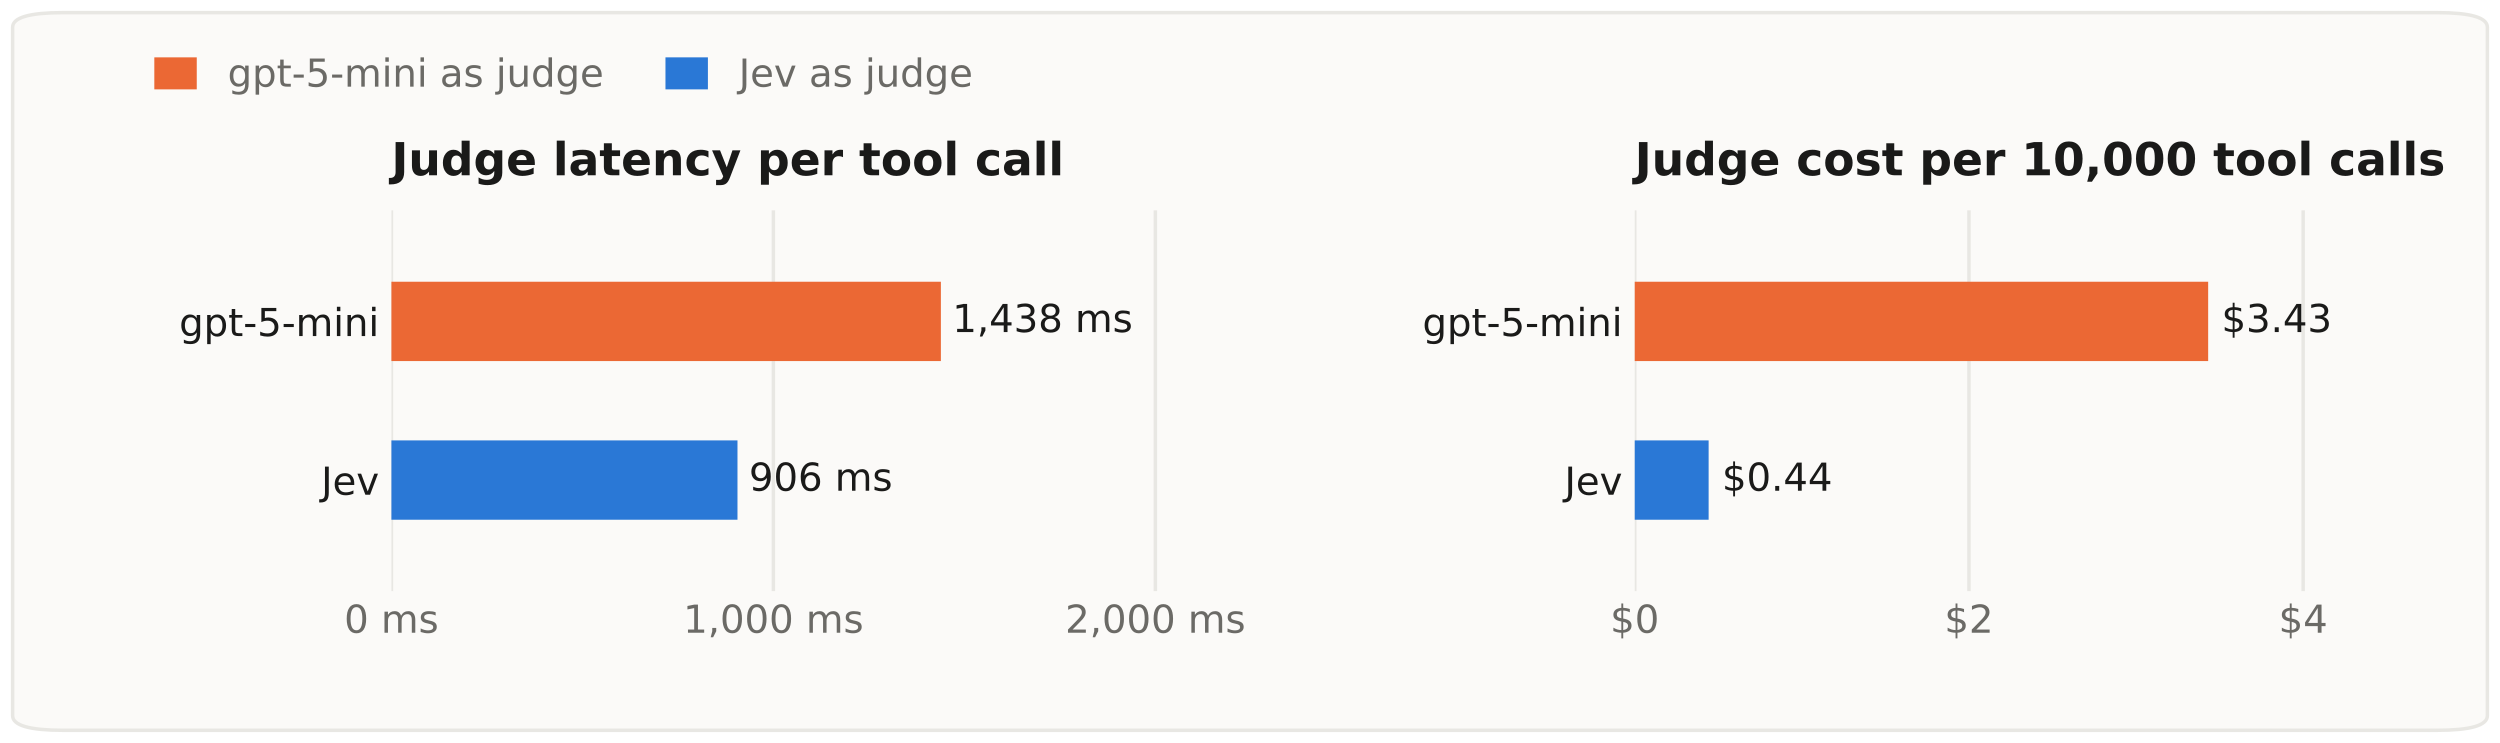
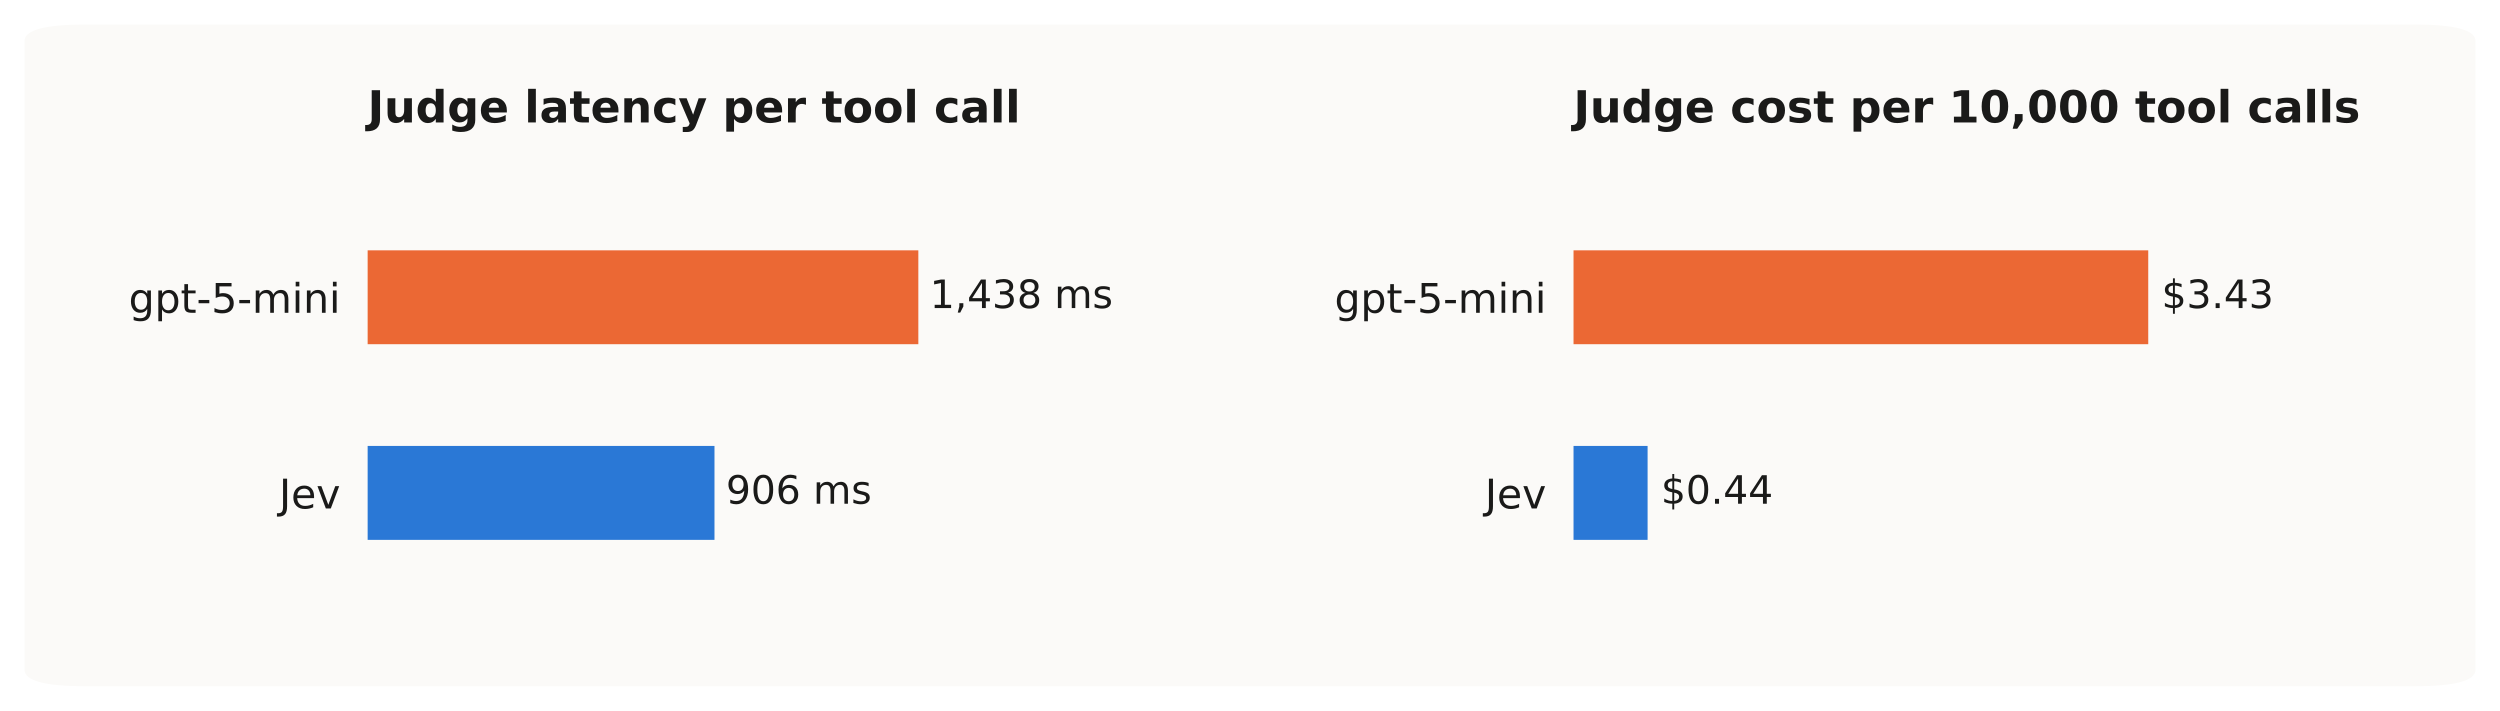
- <svg xmlns="http://www.w3.org/2000/svg" xmlns:xlink="http://www.w3.org/1999/xlink" width="712.8pt" height="211.824pt" viewBox="0 0 712.8 211.824" version="1.1">
+ <svg xmlns="http://www.w3.org/2000/svg" xmlns:xlink="http://www.w3.org/1999/xlink" width="734.4pt" height="208.8pt" viewBox="0 0 734.4 208.8" version="1.1">
  <defs>
    <style type="text/css">*{stroke-linejoin: round; stroke-linecap: butt}</style>
  </defs>
  <g id="figure_1">
    <g id="patch_1">
-       <path d="M 0 211.824  L 712.8 211.824  L 712.8 0  L 0 0  L 0 211.824  z " style="fill: none; opacity: 0" />
+       <path d="M 0 208.8  L 734.4 208.8  L 734.4 0  L 0 0  L 0 208.8  z " style="fill: none; opacity: 0" />
    </g>
    <g id="patch_2">
-       <path d="M 18 208.224  L 694.8 208.224  Q 709.2 208.224 709.2 204.048  L 709.2 7.776  Q 709.2 3.6 694.8 3.6  L 18 3.6  Q 3.6 3.6 3.6 7.776  L 3.6 204.048  Q 3.6 208.224 18 208.224  z " style="fill: #fbfaf8; stroke: #e8e7e3; stroke-linejoin: miter" />
+       <path d="M 25.2 201.6  L 709.2 201.6  Q 727.2 201.6 727.2 196.74  L 727.2 12.06  Q 727.2 7.2 709.2 7.2  L 25.2 7.2  Q 7.2 7.2 7.2 12.06  L 7.2 196.74  Q 7.2 201.6 25.2 201.6  z " style="fill: #fbfaf8" />
    </g>
    <g id="axes_1">
      <g id="patch_3">
-         <path d="M 111.6 168.552  L 340.306 168.552  L 340.306 59.976  L 111.6 59.976  L 111.6 168.552  z " style="fill: none" />
-       </g>
-       <g id="matplotlib.axis_1">
-         <g id="xtick_1">
-           <g id="line2d_1">
-             <path d="M 111.6 168.552  L 111.6 59.976  " clip-path="url(#p8d07640c12)" style="fill: none; stroke: #e8e7e3; stroke-linecap: square" />
-           </g>
-           <g id="line2d_2" />
-           <g id="text_1">
-             <g style="fill: #6b6a66" transform="translate(98.13016 180.4103) scale(0.11 -0.11)">
-               <defs>
-                 <path id="DejaVuSans-30" d="M 2034 4250  Q 1547 4250 1301 3770  Q 1056 3291 1056 2328  Q 1056 1369 1301 889  Q 1547 409 2034 409  Q 2525 409 2770 889  Q 3016 1369 3016 2328  Q 3016 3291 2770 3770  Q 2525 4250 2034 4250  z M 2034 4750  Q 2819 4750 3233 4129  Q 3647 3509 3647 2328  Q 3647 1150 3233 529  Q 2819 -91 2034 -91  Q 1250 -91 836 529  Q 422 1150 422 2328  Q 422 3509 836 4129  Q 1250 4750 2034 4750  z " transform="scale(0.015625)" />
-                 <path id="DejaVuSans-20" transform="scale(0.015625)" />
-                 <path id="DejaVuSans-6d" d="M 3328 2828  Q 3544 3216 3844 3400  Q 4144 3584 4550 3584  Q 5097 3584 5394 3201  Q 5691 2819 5691 2113  L 5691 0  L 5113 0  L 5113 2094  Q 5113 2597 4934 2840  Q 4756 3084 4391 3084  Q 3944 3084 3684 2787  Q 3425 2491 3425 1978  L 3425 0  L 2847 0  L 2847 2094  Q 2847 2600 2669 2842  Q 2491 3084 2119 3084  Q 1678 3084 1418 2786  Q 1159 2488 1159 1978  L 1159 0  L 581 0  L 581 3500  L 1159 3500  L 1159 2956  Q 1356 3278 1631 3431  Q 1906 3584 2284 3584  Q 2666 3584 2933 3390  Q 3200 3197 3328 2828  z " transform="scale(0.015625)" />
-                 <path id="DejaVuSans-73" d="M 2834 3397  L 2834 2853  Q 2591 2978 2328 3040  Q 2066 3103 1784 3103  Q 1356 3103 1142 2972  Q 928 2841 928 2578  Q 928 2378 1081 2264  Q 1234 2150 1697 2047  L 1894 2003  Q 2506 1872 2764 1633  Q 3022 1394 3022 966  Q 3022 478 2636 193  Q 2250 -91 1575 -91  Q 1294 -91 989 -36  Q 684 19 347 128  L 347 722  Q 666 556 975 473  Q 1284 391 1588 391  Q 1994 391 2212 530  Q 2431 669 2431 922  Q 2431 1156 2273 1281  Q 2116 1406 1581 1522  L 1381 1569  Q 847 1681 609 1914  Q 372 2147 372 2553  Q 372 3047 722 3315  Q 1072 3584 1716 3584  Q 2034 3584 2315 3537  Q 2597 3491 2834 3397  z " transform="scale(0.015625)" />
-               </defs>
-               <use xlink:href="#DejaVuSans-30" />
-               <use xlink:href="#DejaVuSans-20" transform="translate(63.62305 0)" />
-               <use xlink:href="#DejaVuSans-6d" transform="translate(95.41016 0)" />
-               <use xlink:href="#DejaVuSans-73" transform="translate(192.8223 0)" />
-             </g>
-           </g>
-         </g>
-         <g id="xtick_2">
-           <g id="line2d_3">
-             <path d="M 220.508 168.552  L 220.508 59.976  " clip-path="url(#p8d07640c12)" style="fill: none; stroke: #e8e7e3; stroke-linecap: square" />
-           </g>
-           <g id="line2d_4" />
-           <g id="text_2">
-             <g style="fill: #6b6a66" transform="translate(194.7916 180.4103) scale(0.11 -0.11)">
-               <defs>
-                 <path id="DejaVuSans-31" d="M 794 531  L 1825 531  L 1825 4091  L 703 3866  L 703 4441  L 1819 4666  L 2450 4666  L 2450 531  L 3481 531  L 3481 0  L 794 0  L 794 531  z " transform="scale(0.015625)" />
-                 <path id="DejaVuSans-2c" d="M 750 794  L 1409 794  L 1409 256  L 897 -744  L 494 -744  L 750 256  L 750 794  z " transform="scale(0.015625)" />
-               </defs>
-               <use xlink:href="#DejaVuSans-31" />
-               <use xlink:href="#DejaVuSans-2c" transform="translate(63.62305 0)" />
-               <use xlink:href="#DejaVuSans-30" transform="translate(95.41016 0)" />
-               <use xlink:href="#DejaVuSans-30" transform="translate(159.0332 0)" />
-               <use xlink:href="#DejaVuSans-30" transform="translate(222.6562 0)" />
-               <use xlink:href="#DejaVuSans-20" transform="translate(286.2793 0)" />
-               <use xlink:href="#DejaVuSans-6d" transform="translate(318.0664 0)" />
-               <use xlink:href="#DejaVuSans-73" transform="translate(415.4785 0)" />
-             </g>
-           </g>
-         </g>
-         <g id="xtick_3">
-           <g id="line2d_5">
-             <path d="M 329.415 168.552  L 329.415 59.976  " clip-path="url(#p8d07640c12)" style="fill: none; stroke: #e8e7e3; stroke-linecap: square" />
-           </g>
-           <g id="line2d_6" />
-           <g id="text_3">
-             <g style="fill: #6b6a66" transform="translate(303.6992 180.4103) scale(0.11 -0.11)">
-               <defs>
-                 <path id="DejaVuSans-32" d="M 1228 531  L 3431 531  L 3431 0  L 469 0  L 469 531  Q 828 903 1448 1529  Q 2069 2156 2228 2338  Q 2531 2678 2651 2914  Q 2772 3150 2772 3378  Q 2772 3750 2511 3984  Q 2250 4219 1831 4219  Q 1534 4219 1204 4116  Q 875 4013 500 3803  L 500 4441  Q 881 4594 1212 4672  Q 1544 4750 1819 4750  Q 2544 4750 2975 4387  Q 3406 4025 3406 3419  Q 3406 3131 3298 2873  Q 3191 2616 2906 2266  Q 2828 2175 2409 1742  Q 1991 1309 1228 531  z " transform="scale(0.015625)" />
-               </defs>
-               <use xlink:href="#DejaVuSans-32" />
-               <use xlink:href="#DejaVuSans-2c" transform="translate(63.62305 0)" />
-               <use xlink:href="#DejaVuSans-30" transform="translate(95.41016 0)" />
-               <use xlink:href="#DejaVuSans-30" transform="translate(159.0332 0)" />
-               <use xlink:href="#DejaVuSans-30" transform="translate(222.6562 0)" />
-               <use xlink:href="#DejaVuSans-20" transform="translate(286.2793 0)" />
-               <use xlink:href="#DejaVuSans-6d" transform="translate(318.0664 0)" />
-               <use xlink:href="#DejaVuSans-73" transform="translate(415.4785 0)" />
-             </g>
-           </g>
-         </g>
-       </g>
+         <path d="M 108 182.16  L 344.16 182.16  L 344.16 49.968  L 108 49.968  L 108 182.16  z " style="fill: none" />
+       </g>
+       <g id="matplotlib.axis_1" />
      <g id="matplotlib.axis_2">
        <g id="ytick_1">
-           <g id="line2d_7" />
-           <g id="text_4">
-             <g style="fill: #1a1a19" transform="translate(51.08734 95.82314) scale(0.11 -0.11)">
+           <g id="line2d_1" />
+           <g id="text_1">
+             <g style="fill: #1a1a19" transform="translate(37.80438 91.88567) scale(0.12 -0.12)">
              <defs>
                <path id="DejaVuSans-67" d="M 2906 1791  Q 2906 2416 2648 2759  Q 2391 3103 1925 3103  Q 1463 3103 1205 2759  Q 947 2416 947 1791  Q 947 1169 1205 825  Q 1463 481 1925 481  Q 2391 481 2648 825  Q 2906 1169 2906 1791  z M 3481 434  Q 3481 -459 3084 -895  Q 2688 -1331 1869 -1331  Q 1566 -1331 1297 -1286  Q 1028 -1241 775 -1147  L 775 -588  Q 1028 -725 1275 -790  Q 1522 -856 1778 -856  Q 2344 -856 2625 -561  Q 2906 -266 2906 331  L 2906 616  Q 2728 306 2450 153  Q 2172 0 1784 0  Q 1141 0 747 490  Q 353 981 353 1791  Q 353 2603 747 3093  Q 1141 3584 1784 3584  Q 2172 3584 2450 3431  Q 2728 3278 2906 2969  L 2906 3500  L 3481 3500  L 3481 434  z " transform="scale(0.015625)" />
                <path id="DejaVuSans-70" d="M 1159 525  L 1159 -1331  L 581 -1331  L 581 3500  L 1159 3500  L 1159 2969  Q 1341 3281 1617 3432  Q 1894 3584 2278 3584  Q 2916 3584 3314 3078  Q 3713 2572 3713 1747  Q 3713 922 3314 415  Q 2916 -91 2278 -91  Q 1894 -91 1617 61  Q 1341 213 1159 525  z M 3116 1747  Q 3116 2381 2855 2742  Q 2594 3103 2138 3103  Q 1681 3103 1420 2742  Q 1159 2381 1159 1747  Q 1159 1113 1420 752  Q 1681 391 2138 391  Q 2594 391 2855 752  Q 3116 1113 3116 1747  z " transform="scale(0.015625)" />
                <path id="DejaVuSans-74" d="M 1172 4494  L 1172 3500  L 2356 3500  L 2356 3053  L 1172 3053  L 1172 1153  Q 1172 725 1289 603  Q 1406 481 1766 481  L 2356 481  L 2356 0  L 1766 0  Q 1100 0 847 248  Q 594 497 594 1153  L 594 3053  L 172 3053  L 172 3500  L 594 3500  L 594 4494  L 1172 4494  z " transform="scale(0.015625)" />
                <path id="DejaVuSans-2d" d="M 313 2009  L 1997 2009  L 1997 1497  L 313 1497  L 313 2009  z " transform="scale(0.015625)" />
                <path id="DejaVuSans-35" d="M 691 4666  L 3169 4666  L 3169 4134  L 1269 4134  L 1269 2991  Q 1406 3038 1543 3061  Q 1681 3084 1819 3084  Q 2600 3084 3056 2656  Q 3513 2228 3513 1497  Q 3513 744 3044 326  Q 2575 -91 1722 -91  Q 1428 -91 1123 -41  Q 819 9 494 109  L 494 744  Q 775 591 1075 516  Q 1375 441 1709 441  Q 2250 441 2565 725  Q 2881 1009 2881 1497  Q 2881 1984 2565 2268  Q 2250 2553 1709 2553  Q 1456 2553 1204 2497  Q 953 2441 691 2322  L 691 4666  z " transform="scale(0.015625)" />
+                 <path id="DejaVuSans-6d" d="M 3328 2828  Q 3544 3216 3844 3400  Q 4144 3584 4550 3584  Q 5097 3584 5394 3201  Q 5691 2819 5691 2113  L 5691 0  L 5113 0  L 5113 2094  Q 5113 2597 4934 2840  Q 4756 3084 4391 3084  Q 3944 3084 3684 2787  Q 3425 2491 3425 1978  L 3425 0  L 2847 0  L 2847 2094  Q 2847 2600 2669 2842  Q 2491 3084 2119 3084  Q 1678 3084 1418 2786  Q 1159 2488 1159 1978  L 1159 0  L 581 0  L 581 3500  L 1159 3500  L 1159 2956  Q 1356 3278 1631 3431  Q 1906 3584 2284 3584  Q 2666 3584 2933 3390  Q 3200 3197 3328 2828  z " transform="scale(0.015625)" />
                <path id="DejaVuSans-69" d="M 603 3500  L 1178 3500  L 1178 0  L 603 0  L 603 3500  z M 603 4863  L 1178 4863  L 1178 4134  L 603 4134  L 603 4863  z " transform="scale(0.015625)" />
                <path id="DejaVuSans-6e" d="M 3513 2113  L 3513 0  L 2938 0  L 2938 2094  Q 2938 2591 2744 2837  Q 2550 3084 2163 3084  Q 1697 3084 1428 2787  Q 1159 2491 1159 1978  L 1159 0  L 581 0  L 581 3500  L 1159 3500  L 1159 2956  Q 1366 3272 1645 3428  Q 1925 3584 2291 3584  Q 2894 3584 3203 3211  Q 3513 2838 3513 2113  z " transform="scale(0.015625)" />
              </defs>
              <use xlink:href="#DejaVuSans-67" />
              <use xlink:href="#DejaVuSans-70" transform="translate(63.47656 0)" />
              <use xlink:href="#DejaVuSans-74" transform="translate(126.9531 0)" />
              <use xlink:href="#DejaVuSans-2d" transform="translate(166.1621 0)" />
              <use xlink:href="#DejaVuSans-35" transform="translate(202.2461 0)" />
              <use xlink:href="#DejaVuSans-2d" transform="translate(265.8691 0)" />
              <use xlink:href="#DejaVuSans-6d" transform="translate(301.9531 0)" />
              <use xlink:href="#DejaVuSans-69" transform="translate(399.3652 0)" />
              <use xlink:href="#DejaVuSans-6e" transform="translate(427.1484 0)" />
              <use xlink:href="#DejaVuSans-69" transform="translate(490.5273 0)" />
            </g>
          </g>
        </g>
        <g id="ytick_2">
-           <g id="line2d_8" />
-           <g id="text_5">
-             <g style="fill: #1a1a19" transform="translate(91.57594 141.0631) scale(0.11 -0.11)">
+           <g id="line2d_2" />
+           <g id="text_2">
+             <g style="fill: #1a1a19" transform="translate(81.97375 149.3605) scale(0.12 -0.12)">
              <defs>
                <path id="DejaVuSans-4a" d="M 628 4666  L 1259 4666  L 1259 325  Q 1259 -519 939 -900  Q 619 -1281 -91 -1281  L -331 -1281  L -331 -750  L -134 -750  Q 284 -750 456 -515  Q 628 -281 628 325  L 628 4666  z " transform="scale(0.015625)" />
                <path id="DejaVuSans-65" d="M 3597 1894  L 3597 1613  L 953 1613  Q 991 1019 1311 708  Q 1631 397 2203 397  Q 2534 397 2845 478  Q 3156 559 3463 722  L 3463 178  Q 3153 47 2828 -22  Q 2503 -91 2169 -91  Q 1331 -91 842 396  Q 353 884 353 1716  Q 353 2575 817 3079  Q 1281 3584 2069 3584  Q 2775 3584 3186 3129  Q 3597 2675 3597 1894  z M 3022 2063  Q 3016 2534 2758 2815  Q 2500 3097 2075 3097  Q 1594 3097 1305 2825  Q 1016 2553 972 2059  L 3022 2063  z " transform="scale(0.015625)" />
                <path id="DejaVuSans-76" d="M 191 3500  L 800 3500  L 1894 563  L 2988 3500  L 3597 3500  L 2284 0  L 1503 0  L 191 3500  z " transform="scale(0.015625)" />
              </defs>
              <use xlink:href="#DejaVuSans-4a" />
              <use xlink:href="#DejaVuSans-65" transform="translate(29.49219 0)" />
              <use xlink:href="#DejaVuSans-76" transform="translate(91.01562 0)" />
            </g>
          </g>
        </g>
      </g>
      <g id="patch_4">
-         <path d="M 111.6 80.334  L 268.264 80.334  L 268.264 102.954  L 111.6 102.954  z " clip-path="url(#p8d07640c12)" style="fill: #eb6834" />
-       </g>
-       <g id="text_6">
-         <g style="fill: #1a1a19" transform="translate(271.5308 94.67931) scale(0.11 -0.11)">
-           <defs>
-             <path id="DejaVuSans-34" d="M 2419 4116  L 825 1625  L 2419 1625  L 2419 4116  z M 2253 4666  L 3047 4666  L 3047 1625  L 3713 1625  L 3713 1100  L 3047 1100  L 3047 0  L 2419 0  L 2419 1100  L 313 1100  L 313 1709  L 2253 4666  z " transform="scale(0.015625)" />
-             <path id="DejaVuSans-33" d="M 2597 2516  Q 3050 2419 3304 2112  Q 3559 1806 3559 1356  Q 3559 666 3084 287  Q 2609 -91 1734 -91  Q 1441 -91 1130 -33  Q 819 25 488 141  L 488 750  Q 750 597 1062 519  Q 1375 441 1716 441  Q 2309 441 2620 675  Q 2931 909 2931 1356  Q 2931 1769 2642 2001  Q 2353 2234 1838 2234  L 1294 2234  L 1294 2753  L 1863 2753  Q 2328 2753 2575 2939  Q 2822 3125 2822 3475  Q 2822 3834 2567 4026  Q 2313 4219 1838 4219  Q 1578 4219 1281 4162  Q 984 4106 628 3988  L 628 4550  Q 988 4650 1302 4700  Q 1616 4750 1894 4750  Q 2613 4750 3031 4423  Q 3450 4097 3450 3541  Q 3450 3153 3228 2886  Q 3006 2619 2597 2516  z " transform="scale(0.015625)" />
-             <path id="DejaVuSans-38" d="M 2034 2216  Q 1584 2216 1326 1975  Q 1069 1734 1069 1313  Q 1069 891 1326 650  Q 1584 409 2034 409  Q 2484 409 2743 651  Q 3003 894 3003 1313  Q 3003 1734 2745 1975  Q 2488 2216 2034 2216  z M 1403 2484  Q 997 2584 770 2862  Q 544 3141 544 3541  Q 544 4100 942 4425  Q 1341 4750 2034 4750  Q 2731 4750 3128 4425  Q 3525 4100 3525 3541  Q 3525 3141 3298 2862  Q 3072 2584 2669 2484  Q 3125 2378 3379 2068  Q 3634 1759 3634 1313  Q 3634 634 3220 271  Q 2806 -91 2034 -91  Q 1263 -91 848 271  Q 434 634 434 1313  Q 434 1759 690 2068  Q 947 2378 1403 2484  z M 1172 3481  Q 1172 3119 1398 2916  Q 1625 2713 2034 2713  Q 2441 2713 2670 2916  Q 2900 3119 2900 3481  Q 2900 3844 2670 4047  Q 2441 4250 2034 4250  Q 1625 4250 1398 4047  Q 1172 3844 1172 3481  z " transform="scale(0.015625)" />
-           </defs>
-           <use xlink:href="#DejaVuSans-31" />
-           <use xlink:href="#DejaVuSans-2c" transform="translate(63.62305 0)" />
-           <use xlink:href="#DejaVuSans-34" transform="translate(95.41016 0)" />
-           <use xlink:href="#DejaVuSans-33" transform="translate(159.0332 0)" />
-           <use xlink:href="#DejaVuSans-38" transform="translate(222.6562 0)" />
-           <use xlink:href="#DejaVuSans-20" transform="translate(286.2793 0)" />
-           <use xlink:href="#DejaVuSans-6d" transform="translate(318.0664 0)" />
-           <use xlink:href="#DejaVuSans-73" transform="translate(415.4785 0)" />
-         </g>
+         <path d="M 108 73.533  L 269.77 73.533  L 269.77 101.121  L 108 101.121  z " clip-path="url(#pb962aeb7cb)" style="fill: #eb6834" />
      </g>
      <g id="patch_5">
-         <path d="M 111.6 125.574  L 210.27 125.574  L 210.27 148.194  L 111.6 148.194  z " clip-path="url(#p8d07640c12)" style="fill: #2a78d6" />
-       </g>
-       <g id="text_7">
-         <g style="fill: #1a1a19" transform="translate(213.5375 139.9193) scale(0.11 -0.11)">
-           <defs>
-             <path id="DejaVuSans-39" d="M 703 97  L 703 672  Q 941 559 1184 500  Q 1428 441 1663 441  Q 2288 441 2617 861  Q 2947 1281 2994 2138  Q 2813 1869 2534 1725  Q 2256 1581 1919 1581  Q 1219 1581 811 2004  Q 403 2428 403 3163  Q 403 3881 828 4315  Q 1253 4750 1959 4750  Q 2769 4750 3195 4129  Q 3622 3509 3622 2328  Q 3622 1225 3098 567  Q 2575 -91 1691 -91  Q 1453 -91 1209 -44  Q 966 3 703 97  z M 1959 2075  Q 2384 2075 2632 2365  Q 2881 2656 2881 3163  Q 2881 3666 2632 3958  Q 2384 4250 1959 4250  Q 1534 4250 1286 3958  Q 1038 3666 1038 3163  Q 1038 2656 1286 2365  Q 1534 2075 1959 2075  z " transform="scale(0.015625)" />
-             <path id="DejaVuSans-36" d="M 2113 2584  Q 1688 2584 1439 2293  Q 1191 2003 1191 1497  Q 1191 994 1439 701  Q 1688 409 2113 409  Q 2538 409 2786 701  Q 3034 994 3034 1497  Q 3034 2003 2786 2293  Q 2538 2584 2113 2584  z M 3366 4563  L 3366 3988  Q 3128 4100 2886 4159  Q 2644 4219 2406 4219  Q 1781 4219 1451 3797  Q 1122 3375 1075 2522  Q 1259 2794 1537 2939  Q 1816 3084 2150 3084  Q 2853 3084 3261 2657  Q 3669 2231 3669 1497  Q 3669 778 3244 343  Q 2819 -91 2113 -91  Q 1303 -91 875 529  Q 447 1150 447 2328  Q 447 3434 972 4092  Q 1497 4750 2381 4750  Q 2619 4750 2861 4703  Q 3103 4656 3366 4563  z " transform="scale(0.015625)" />
-           </defs>
-           <use xlink:href="#DejaVuSans-39" />
-           <use xlink:href="#DejaVuSans-30" transform="translate(63.62305 0)" />
-           <use xlink:href="#DejaVuSans-36" transform="translate(127.2461 0)" />
-           <use xlink:href="#DejaVuSans-20" transform="translate(190.8691 0)" />
-           <use xlink:href="#DejaVuSans-6d" transform="translate(222.6562 0)" />
-           <use xlink:href="#DejaVuSans-73" transform="translate(320.0684 0)" />
-         </g>
-       </g>
-       <g id="text_8">
-         <g style="fill: #1a1a19" transform="translate(111.6 49.976) scale(0.13 -0.13)">
+         <path d="M 108 131.007  L 209.886 131.007  L 209.886 158.595  L 108 158.595  z " clip-path="url(#pb962aeb7cb)" style="fill: #2a78d6" />
+       </g>
+       <g id="text_3">
+         <g style="fill: #1a1a19" transform="translate(108 35.968) scale(0.13 -0.13)">
          <defs>
            <path id="DejaVuSans-Bold-4a" d="M 588 4666  L 1791 4666  L 1791 453  Q 1791 -419 1317 -850  Q 844 -1281 -116 -1281  L -359 -1281  L -359 -372  L -172 -372  Q 203 -372 395 -162  Q 588 47 588 453  L 588 4666  z " transform="scale(0.015625)" />
            <path id="DejaVuSans-Bold-75" d="M 500 1363  L 500 3500  L 1625 3500  L 1625 3150  Q 1625 2866 1622 2436  Q 1619 2006 1619 1863  Q 1619 1441 1641 1255  Q 1663 1069 1716 984  Q 1784 875 1895 815  Q 2006 756 2150 756  Q 2500 756 2700 1025  Q 2900 1294 2900 1772  L 2900 3500  L 4019 3500  L 4019 0  L 2900 0  L 2900 506  Q 2647 200 2364 54  Q 2081 -91 1741 -91  Q 1134 -91 817 281  Q 500 653 500 1363  z " transform="scale(0.015625)" />
            <path id="DejaVuSans-Bold-64" d="M 2919 2988  L 2919 4863  L 4044 4863  L 4044 0  L 2919 0  L 2919 506  Q 2688 197 2409 53  Q 2131 -91 1766 -91  Q 1119 -91 703 423  Q 288 938 288 1747  Q 288 2556 703 3070  Q 1119 3584 1766 3584  Q 2128 3584 2408 3439  Q 2688 3294 2919 2988  z M 2181 722  Q 2541 722 2730 984  Q 2919 1247 2919 1747  Q 2919 2247 2730 2509  Q 2541 2772 2181 2772  Q 1825 2772 1636 2509  Q 1447 2247 1447 1747  Q 1447 1247 1636 984  Q 1825 722 2181 722  z " transform="scale(0.015625)" />
            <path id="DejaVuSans-Bold-67" d="M 2919 594  Q 2688 288 2409 144  Q 2131 0 1766 0  Q 1125 0 706 504  Q 288 1009 288 1791  Q 288 2575 706 3076  Q 1125 3578 1766 3578  Q 2131 3578 2409 3434  Q 2688 3291 2919 2981  L 2919 3500  L 4044 3500  L 4044 353  Q 4044 -491 3511 -936  Q 2978 -1381 1966 -1381  Q 1638 -1381 1331 -1331  Q 1025 -1281 716 -1178  L 716 -306  Q 1009 -475 1290 -558  Q 1572 -641 1856 -641  Q 2406 -641 2662 -400  Q 2919 -159 2919 353  L 2919 594  z M 2181 2772  Q 1834 2772 1640 2515  Q 1447 2259 1447 1791  Q 1447 1309 1634 1061  Q 1822 813 2181 813  Q 2531 813 2725 1069  Q 2919 1325 2919 1791  Q 2919 2259 2725 2515  Q 2531 2772 2181 2772  z " transform="scale(0.015625)" />
            <path id="DejaVuSans-Bold-65" d="M 4031 1759  L 4031 1441  L 1416 1441  Q 1456 1047 1700 850  Q 1944 653 2381 653  Q 2734 653 3104 758  Q 3475 863 3866 1075  L 3866 213  Q 3469 63 3072 -14  Q 2675 -91 2278 -91  Q 1328 -91 801 392  Q 275 875 275 1747  Q 275 2603 792 3093  Q 1309 3584 2216 3584  Q 3041 3584 3536 3087  Q 4031 2591 4031 1759  z M 2881 2131  Q 2881 2450 2695 2645  Q 2509 2841 2209 2841  Q 1884 2841 1681 2658  Q 1478 2475 1428 2131  L 2881 2131  z " transform="scale(0.015625)" />
            <path id="DejaVuSans-Bold-20" transform="scale(0.015625)" />
            <path id="DejaVuSans-Bold-6c" d="M 538 4863  L 1656 4863  L 1656 0  L 538 0  L 538 4863  z " transform="scale(0.015625)" />
            <path id="DejaVuSans-Bold-61" d="M 2106 1575  Q 1756 1575 1579 1456  Q 1403 1338 1403 1106  Q 1403 894 1545 773  Q 1688 653 1941 653  Q 2256 653 2472 879  Q 2688 1106 2688 1447  L 2688 1575  L 2106 1575  z M 3816 1997  L 3816 0  L 2688 0  L 2688 519  Q 2463 200 2181 54  Q 1900 -91 1497 -91  Q 953 -91 614 226  Q 275 544 275 1050  Q 275 1666 698 1953  Q 1122 2241 2028 2241  L 2688 2241  L 2688 2328  Q 2688 2594 2478 2717  Q 2269 2841 1825 2841  Q 1466 2841 1156 2769  Q 847 2697 581 2553  L 581 3406  Q 941 3494 1303 3539  Q 1666 3584 2028 3584  Q 2975 3584 3395 3211  Q 3816 2838 3816 1997  z " transform="scale(0.015625)" />
            <path id="DejaVuSans-Bold-74" d="M 1759 4494  L 1759 3500  L 2913 3500  L 2913 2700  L 1759 2700  L 1759 1216  Q 1759 972 1856 886  Q 1953 800 2241 800  L 2816 800  L 2816 0  L 1856 0  Q 1194 0 917 276  Q 641 553 641 1216  L 641 2700  L 84 2700  L 84 3500  L 641 3500  L 641 4494  L 1759 4494  z " transform="scale(0.015625)" />
            <path id="DejaVuSans-Bold-6e" d="M 4056 2131  L 4056 0  L 2931 0  L 2931 347  L 2931 1631  Q 2931 2084 2911 2256  Q 2891 2428 2841 2509  Q 2775 2619 2662 2680  Q 2550 2741 2406 2741  Q 2056 2741 1856 2470  Q 1656 2200 1656 1722  L 1656 0  L 538 0  L 538 3500  L 1656 3500  L 1656 2988  Q 1909 3294 2193 3439  Q 2478 3584 2822 3584  Q 3428 3584 3742 3212  Q 4056 2841 4056 2131  z " transform="scale(0.015625)" />
            <path id="DejaVuSans-Bold-63" d="M 3366 3391  L 3366 2478  Q 3138 2634 2908 2709  Q 2678 2784 2431 2784  Q 1963 2784 1702 2511  Q 1441 2238 1441 1747  Q 1441 1256 1702 982  Q 1963 709 2431 709  Q 2694 709 2930 787  Q 3166 866 3366 1019  L 3366 103  Q 3103 6 2833 -42  Q 2563 -91 2291 -91  Q 1344 -91 809 395  Q 275 881 275 1747  Q 275 2613 809 3098  Q 1344 3584 2291 3584  Q 2566 3584 2833 3536  Q 3100 3488 3366 3391  z " transform="scale(0.015625)" />
            <path id="DejaVuSans-Bold-79" d="M 78 3500  L 1197 3500  L 2138 1125  L 2938 3500  L 4056 3500  L 2584 -331  Q 2363 -916 2067 -1148  Q 1772 -1381 1288 -1381  L 641 -1381  L 641 -647  L 991 -647  Q 1275 -647 1404 -556  Q 1534 -466 1606 -231  L 1638 -134  L 78 3500  z " transform="scale(0.015625)" />
            <path id="DejaVuSans-Bold-70" d="M 1656 506  L 1656 -1331  L 538 -1331  L 538 3500  L 1656 3500  L 1656 2988  Q 1888 3294 2169 3439  Q 2450 3584 2816 3584  Q 3463 3584 3878 3070  Q 4294 2556 4294 1747  Q 4294 938 3878 423  Q 3463 -91 2816 -91  Q 2450 -91 2169 54  Q 1888 200 1656 506  z M 2400 2772  Q 2041 2772 1848 2508  Q 1656 2244 1656 1747  Q 1656 1250 1848 986  Q 2041 722 2400 722  Q 2759 722 2948 984  Q 3138 1247 3138 1747  Q 3138 2247 2948 2509  Q 2759 2772 2400 2772  z " transform="scale(0.015625)" />
            <path id="DejaVuSans-Bold-72" d="M 3138 2547  Q 2991 2616 2845 2648  Q 2700 2681 2553 2681  Q 2122 2681 1889 2404  Q 1656 2128 1656 1613  L 1656 0  L 538 0  L 538 3500  L 1656 3500  L 1656 2925  Q 1872 3269 2151 3426  Q 2431 3584 2822 3584  Q 2878 3584 2943 3579  Q 3009 3575 3134 3559  L 3138 2547  z " transform="scale(0.015625)" />
            <path id="DejaVuSans-Bold-6f" d="M 2203 2784  Q 1831 2784 1636 2517  Q 1441 2250 1441 1747  Q 1441 1244 1636 976  Q 1831 709 2203 709  Q 2569 709 2762 976  Q 2956 1244 2956 1747  Q 2956 2250 2762 2517  Q 2569 2784 2203 2784  z M 2203 3584  Q 3106 3584 3614 3096  Q 4122 2609 4122 1747  Q 4122 884 3614 396  Q 3106 -91 2203 -91  Q 1297 -91 786 396  Q 275 884 275 1747  Q 275 2609 786 3096  Q 1297 3584 2203 3584  z " transform="scale(0.015625)" />
          </defs>
          <use xlink:href="#DejaVuSans-Bold-4a" />
          <use xlink:href="#DejaVuSans-Bold-75" transform="translate(37.20703 0)" />
          <use xlink:href="#DejaVuSans-Bold-64" transform="translate(108.3984 0)" />
          <use xlink:href="#DejaVuSans-Bold-67" transform="translate(179.9805 0)" />
          <use xlink:href="#DejaVuSans-Bold-65" transform="translate(251.5625 0)" />
          <use xlink:href="#DejaVuSans-Bold-20" transform="translate(319.3848 0)" />
          <use xlink:href="#DejaVuSans-Bold-6c" transform="translate(354.1992 0)" />
          <use xlink:href="#DejaVuSans-Bold-61" transform="translate(388.4766 0)" />
          <use xlink:href="#DejaVuSans-Bold-74" transform="translate(455.957 0)" />
          <use xlink:href="#DejaVuSans-Bold-65" transform="translate(503.7598 0)" />
          <use xlink:href="#DejaVuSans-Bold-6e" transform="translate(571.582 0)" />
          <use xlink:href="#DejaVuSans-Bold-63" transform="translate(642.7734 0)" />
          <use xlink:href="#DejaVuSans-Bold-79" transform="translate(702.0508 0)" />
          <use xlink:href="#DejaVuSans-Bold-20" transform="translate(767.2363 0)" />
          <use xlink:href="#DejaVuSans-Bold-70" transform="translate(802.0508 0)" />
          <use xlink:href="#DejaVuSans-Bold-65" transform="translate(873.6328 0)" />
          <use xlink:href="#DejaVuSans-Bold-72" transform="translate(941.4551 0)" />
          <use xlink:href="#DejaVuSans-Bold-20" transform="translate(990.7715 0)" />
          <use xlink:href="#DejaVuSans-Bold-74" transform="translate(1025.586 0)" />
          <use xlink:href="#DejaVuSans-Bold-6f" transform="translate(1073.389 0)" />
          <use xlink:href="#DejaVuSans-Bold-6f" transform="translate(1142.09 0)" />
          <use xlink:href="#DejaVuSans-Bold-6c" transform="translate(1210.791 0)" />
          <use xlink:href="#DejaVuSans-Bold-20" transform="translate(1245.068 0)" />
          <use xlink:href="#DejaVuSans-Bold-63" transform="translate(1279.883 0)" />
          <use xlink:href="#DejaVuSans-Bold-61" transform="translate(1339.16 0)" />
          <use xlink:href="#DejaVuSans-Bold-6c" transform="translate(1406.641 0)" />
          <use xlink:href="#DejaVuSans-Bold-6c" transform="translate(1440.918 0)" />
        </g>
      </g>
+       <g id="text_4">
+         <g style="fill: #1a1a19" transform="translate(273.1433 90.49989) scale(0.115 -0.115)">
+           <defs>
+             <path id="DejaVuSans-31" d="M 794 531  L 1825 531  L 1825 4091  L 703 3866  L 703 4441  L 1819 4666  L 2450 4666  L 2450 531  L 3481 531  L 3481 0  L 794 0  L 794 531  z " transform="scale(0.015625)" />
+             <path id="DejaVuSans-2c" d="M 750 794  L 1409 794  L 1409 256  L 897 -744  L 494 -744  L 750 256  L 750 794  z " transform="scale(0.015625)" />
+             <path id="DejaVuSans-34" d="M 2419 4116  L 825 1625  L 2419 1625  L 2419 4116  z M 2253 4666  L 3047 4666  L 3047 1625  L 3713 1625  L 3713 1100  L 3047 1100  L 3047 0  L 2419 0  L 2419 1100  L 313 1100  L 313 1709  L 2253 4666  z " transform="scale(0.015625)" />
+             <path id="DejaVuSans-33" d="M 2597 2516  Q 3050 2419 3304 2112  Q 3559 1806 3559 1356  Q 3559 666 3084 287  Q 2609 -91 1734 -91  Q 1441 -91 1130 -33  Q 819 25 488 141  L 488 750  Q 750 597 1062 519  Q 1375 441 1716 441  Q 2309 441 2620 675  Q 2931 909 2931 1356  Q 2931 1769 2642 2001  Q 2353 2234 1838 2234  L 1294 2234  L 1294 2753  L 1863 2753  Q 2328 2753 2575 2939  Q 2822 3125 2822 3475  Q 2822 3834 2567 4026  Q 2313 4219 1838 4219  Q 1578 4219 1281 4162  Q 984 4106 628 3988  L 628 4550  Q 988 4650 1302 4700  Q 1616 4750 1894 4750  Q 2613 4750 3031 4423  Q 3450 4097 3450 3541  Q 3450 3153 3228 2886  Q 3006 2619 2597 2516  z " transform="scale(0.015625)" />
+             <path id="DejaVuSans-38" d="M 2034 2216  Q 1584 2216 1326 1975  Q 1069 1734 1069 1313  Q 1069 891 1326 650  Q 1584 409 2034 409  Q 2484 409 2743 651  Q 3003 894 3003 1313  Q 3003 1734 2745 1975  Q 2488 2216 2034 2216  z M 1403 2484  Q 997 2584 770 2862  Q 544 3141 544 3541  Q 544 4100 942 4425  Q 1341 4750 2034 4750  Q 2731 4750 3128 4425  Q 3525 4100 3525 3541  Q 3525 3141 3298 2862  Q 3072 2584 2669 2484  Q 3125 2378 3379 2068  Q 3634 1759 3634 1313  Q 3634 634 3220 271  Q 2806 -91 2034 -91  Q 1263 -91 848 271  Q 434 634 434 1313  Q 434 1759 690 2068  Q 947 2378 1403 2484  z M 1172 3481  Q 1172 3119 1398 2916  Q 1625 2713 2034 2713  Q 2441 2713 2670 2916  Q 2900 3119 2900 3481  Q 2900 3844 2670 4047  Q 2441 4250 2034 4250  Q 1625 4250 1398 4047  Q 1172 3844 1172 3481  z " transform="scale(0.015625)" />
+             <path id="DejaVuSans-20" transform="scale(0.015625)" />
+             <path id="DejaVuSans-73" d="M 2834 3397  L 2834 2853  Q 2591 2978 2328 3040  Q 2066 3103 1784 3103  Q 1356 3103 1142 2972  Q 928 2841 928 2578  Q 928 2378 1081 2264  Q 1234 2150 1697 2047  L 1894 2003  Q 2506 1872 2764 1633  Q 3022 1394 3022 966  Q 3022 478 2636 193  Q 2250 -91 1575 -91  Q 1294 -91 989 -36  Q 684 19 347 128  L 347 722  Q 666 556 975 473  Q 1284 391 1588 391  Q 1994 391 2212 530  Q 2431 669 2431 922  Q 2431 1156 2273 1281  Q 2116 1406 1581 1522  L 1381 1569  Q 847 1681 609 1914  Q 372 2147 372 2553  Q 372 3047 722 3315  Q 1072 3584 1716 3584  Q 2034 3584 2315 3537  Q 2597 3491 2834 3397  z " transform="scale(0.015625)" />
+           </defs>
+           <use xlink:href="#DejaVuSans-31" />
+           <use xlink:href="#DejaVuSans-2c" transform="translate(63.62305 0)" />
+           <use xlink:href="#DejaVuSans-34" transform="translate(95.41016 0)" />
+           <use xlink:href="#DejaVuSans-33" transform="translate(159.0332 0)" />
+           <use xlink:href="#DejaVuSans-38" transform="translate(222.6562 0)" />
+           <use xlink:href="#DejaVuSans-20" transform="translate(286.2793 0)" />
+           <use xlink:href="#DejaVuSans-6d" transform="translate(318.0664 0)" />
+           <use xlink:href="#DejaVuSans-73" transform="translate(415.4785 0)" />
+         </g>
+       </g>
+       <g id="text_5">
+         <g style="fill: #1a1a19" transform="translate(213.2599 147.9747) scale(0.115 -0.115)">
+           <defs>
+             <path id="DejaVuSans-39" d="M 703 97  L 703 672  Q 941 559 1184 500  Q 1428 441 1663 441  Q 2288 441 2617 861  Q 2947 1281 2994 2138  Q 2813 1869 2534 1725  Q 2256 1581 1919 1581  Q 1219 1581 811 2004  Q 403 2428 403 3163  Q 403 3881 828 4315  Q 1253 4750 1959 4750  Q 2769 4750 3195 4129  Q 3622 3509 3622 2328  Q 3622 1225 3098 567  Q 2575 -91 1691 -91  Q 1453 -91 1209 -44  Q 966 3 703 97  z M 1959 2075  Q 2384 2075 2632 2365  Q 2881 2656 2881 3163  Q 2881 3666 2632 3958  Q 2384 4250 1959 4250  Q 1534 4250 1286 3958  Q 1038 3666 1038 3163  Q 1038 2656 1286 2365  Q 1534 2075 1959 2075  z " transform="scale(0.015625)" />
+             <path id="DejaVuSans-30" d="M 2034 4250  Q 1547 4250 1301 3770  Q 1056 3291 1056 2328  Q 1056 1369 1301 889  Q 1547 409 2034 409  Q 2525 409 2770 889  Q 3016 1369 3016 2328  Q 3016 3291 2770 3770  Q 2525 4250 2034 4250  z M 2034 4750  Q 2819 4750 3233 4129  Q 3647 3509 3647 2328  Q 3647 1150 3233 529  Q 2819 -91 2034 -91  Q 1250 -91 836 529  Q 422 1150 422 2328  Q 422 3509 836 4129  Q 1250 4750 2034 4750  z " transform="scale(0.015625)" />
+             <path id="DejaVuSans-36" d="M 2113 2584  Q 1688 2584 1439 2293  Q 1191 2003 1191 1497  Q 1191 994 1439 701  Q 1688 409 2113 409  Q 2538 409 2786 701  Q 3034 994 3034 1497  Q 3034 2003 2786 2293  Q 2538 2584 2113 2584  z M 3366 4563  L 3366 3988  Q 3128 4100 2886 4159  Q 2644 4219 2406 4219  Q 1781 4219 1451 3797  Q 1122 3375 1075 2522  Q 1259 2794 1537 2939  Q 1816 3084 2150 3084  Q 2853 3084 3261 2657  Q 3669 2231 3669 1497  Q 3669 778 3244 343  Q 2819 -91 2113 -91  Q 1303 -91 875 529  Q 447 1150 447 2328  Q 447 3434 972 4092  Q 1497 4750 2381 4750  Q 2619 4750 2861 4703  Q 3103 4656 3366 4563  z " transform="scale(0.015625)" />
+           </defs>
+           <use xlink:href="#DejaVuSans-39" />
+           <use xlink:href="#DejaVuSans-30" transform="translate(63.62305 0)" />
+           <use xlink:href="#DejaVuSans-36" transform="translate(127.2461 0)" />
+           <use xlink:href="#DejaVuSans-20" transform="translate(190.8691 0)" />
+           <use xlink:href="#DejaVuSans-6d" transform="translate(222.6562 0)" />
+           <use xlink:href="#DejaVuSans-73" transform="translate(320.0684 0)" />
+         </g>
+       </g>
    </g>
    <g id="axes_2">
      <g id="patch_6">
-         <path d="M 466.094 168.552  L 694.8 168.552  L 694.8 59.976  L 466.094 59.976  L 466.094 168.552  z " style="fill: none" />
-       </g>
-       <g id="matplotlib.axis_3">
-         <g id="xtick_4">
-           <g id="line2d_9">
-             <path d="M 466.094 168.552  L 466.094 59.976  " clip-path="url(#p116b433e06)" style="fill: none; stroke: #e8e7e3; stroke-linecap: square" />
-           </g>
-           <g id="line2d_10" />
-           <g id="text_9">
-             <g style="fill: #6b6a66" transform="translate(459.0954 180.4103) scale(0.11 -0.11)">
-               <defs>
-                 <path id="DejaVuSans-24" d="M 2163 -941  L 1850 -941  L 1847 0  Q 1519 6 1191 76  Q 863 147 531 288  L 531 850  Q 850 650 1176 548  Q 1503 447 1850 444  L 1850 1869  Q 1159 1981 845 2250  Q 531 2519 531 2988  Q 531 3497 872 3790  Q 1213 4084 1850 4128  L 1850 4863  L 2163 4863  L 2163 4138  Q 2453 4125 2725 4076  Q 2997 4028 3256 3944  L 3256 3397  Q 2997 3528 2723 3600  Q 2450 3672 2163 3684  L 2163 2350  Q 2872 2241 3206 1959  Q 3541 1678 3541 1191  Q 3541 663 3186 358  Q 2831 53 2163 6  L 2163 -941  z M 1850 2406  L 1850 3688  Q 1488 3647 1297 3481  Q 1106 3316 1106 3041  Q 1106 2772 1282 2622  Q 1459 2472 1850 2406  z M 2163 1806  L 2163 453  Q 2559 506 2761 678  Q 2963 850 2963 1131  Q 2963 1406 2770 1568  Q 2578 1731 2163 1806  z " transform="scale(0.015625)" />
-               </defs>
-               <use xlink:href="#DejaVuSans-24" />
-               <use xlink:href="#DejaVuSans-30" transform="translate(63.62305 0)" />
-             </g>
-           </g>
-         </g>
-         <g id="xtick_5">
-           <g id="line2d_11">
-             <path d="M 561.388 168.552  L 561.388 59.976  " clip-path="url(#p116b433e06)" style="fill: none; stroke: #e8e7e3; stroke-linecap: square" />
-           </g>
-           <g id="line2d_12" />
-           <g id="text_10">
-             <g style="fill: #6b6a66" transform="translate(554.3895 180.4103) scale(0.11 -0.11)">
-               <use xlink:href="#DejaVuSans-24" />
-               <use xlink:href="#DejaVuSans-32" transform="translate(63.62305 0)" />
-             </g>
-           </g>
-         </g>
-         <g id="xtick_6">
-           <g id="line2d_13">
-             <path d="M 656.682 168.552  L 656.682 59.976  " clip-path="url(#p116b433e06)" style="fill: none; stroke: #e8e7e3; stroke-linecap: square" />
-           </g>
-           <g id="line2d_14" />
-           <g id="text_11">
-             <g style="fill: #6b6a66" transform="translate(649.6836 180.4103) scale(0.11 -0.11)">
-               <use xlink:href="#DejaVuSans-24" />
-               <use xlink:href="#DejaVuSans-34" transform="translate(63.62305 0)" />
-             </g>
-           </g>
-         </g>
-       </g>
+         <path d="M 462.24 182.16  L 698.4 182.16  L 698.4 49.968  L 462.24 49.968  L 462.24 182.16  z " style="fill: none" />
+       </g>
+       <g id="matplotlib.axis_3" />
      <g id="matplotlib.axis_4">
        <g id="ytick_3">
-           <g id="line2d_15" />
-           <g id="text_12">
-             <g style="fill: #1a1a19" transform="translate(405.5815 95.82314) scale(0.11 -0.11)">
+           <g id="line2d_3" />
+           <g id="text_6">
+             <g style="fill: #1a1a19" transform="translate(392.0444 91.88567) scale(0.12 -0.12)">
              <use xlink:href="#DejaVuSans-67" />
              <use xlink:href="#DejaVuSans-70" transform="translate(63.47656 0)" />
              <use xlink:href="#DejaVuSans-74" transform="translate(126.9531 0)" />
              <use xlink:href="#DejaVuSans-2d" transform="translate(166.1621 0)" />
              <use xlink:href="#DejaVuSans-35" transform="translate(202.2461 0)" />
              <use xlink:href="#DejaVuSans-2d" transform="translate(265.8691 0)" />
              <use xlink:href="#DejaVuSans-6d" transform="translate(301.9531 0)" />
              <use xlink:href="#DejaVuSans-69" transform="translate(399.3652 0)" />
              <use xlink:href="#DejaVuSans-6e" transform="translate(427.1484 0)" />
              <use xlink:href="#DejaVuSans-69" transform="translate(490.5273 0)" />
            </g>
          </g>
        </g>
        <g id="ytick_4">
-           <g id="line2d_16" />
-           <g id="text_13">
-             <g style="fill: #1a1a19" transform="translate(446.0701 141.0631) scale(0.11 -0.11)">
+           <g id="line2d_4" />
+           <g id="text_7">
+             <g style="fill: #1a1a19" transform="translate(436.2138 149.3605) scale(0.12 -0.12)">
              <use xlink:href="#DejaVuSans-4a" />
              <use xlink:href="#DejaVuSans-65" transform="translate(29.49219 0)" />
              <use xlink:href="#DejaVuSans-76" transform="translate(91.01562 0)" />
            </g>
          </g>
        </g>
      </g>
      <g id="patch_7">
-         <path d="M 466.094 80.334  L 629.593 80.334  L 629.593 102.954  L 466.094 102.954  z " clip-path="url(#p116b433e06)" style="fill: #eb6834" />
-       </g>
-       <g id="text_14">
-         <g style="fill: #1a1a19" transform="translate(633.4048 94.67931) scale(0.11 -0.11)">
-           <defs>
-             <path id="DejaVuSans-2e" d="M 684 794  L 1344 794  L 1344 0  L 684 0  L 684 794  z " transform="scale(0.015625)" />
-           </defs>
-           <use xlink:href="#DejaVuSans-24" />
-           <use xlink:href="#DejaVuSans-33" transform="translate(63.62305 0)" />
-           <use xlink:href="#DejaVuSans-2e" transform="translate(127.2461 0)" />
-           <use xlink:href="#DejaVuSans-34" transform="translate(159.0332 0)" />
-           <use xlink:href="#DejaVuSans-33" transform="translate(222.6562 0)" />
-         </g>
+         <path d="M 462.24 73.533  L 631.068 73.533  L 631.068 101.121  L 462.24 101.121  z " clip-path="url(#p44c35d781c)" style="fill: #eb6834" />
      </g>
      <g id="patch_8">
-         <path d="M 466.094 125.574  L 487.165 125.574  L 487.165 148.194  L 466.094 148.194  z " clip-path="url(#p116b433e06)" style="fill: #2a78d6" />
-       </g>
-       <g id="text_15">
-         <g style="fill: #1a1a19" transform="translate(490.9768 139.9193) scale(0.11 -0.11)">
-           <use xlink:href="#DejaVuSans-24" />
-           <use xlink:href="#DejaVuSans-30" transform="translate(63.62305 0)" />
-           <use xlink:href="#DejaVuSans-2e" transform="translate(127.2461 0)" />
-           <use xlink:href="#DejaVuSans-34" transform="translate(159.0332 0)" />
-           <use xlink:href="#DejaVuSans-34" transform="translate(222.6562 0)" />
-         </g>
-       </g>
-       <g id="text_16">
-         <g style="fill: #1a1a19" transform="translate(466.0941 49.976) scale(0.13 -0.13)">
+         <path d="M 462.24 131.007  L 483.998 131.007  L 483.998 158.595  L 462.24 158.595  z " clip-path="url(#p44c35d781c)" style="fill: #2a78d6" />
+       </g>
+       <g id="text_8">
+         <g style="fill: #1a1a19" transform="translate(462.24 35.968) scale(0.13 -0.13)">
          <defs>
            <path id="DejaVuSans-Bold-73" d="M 3272 3391  L 3272 2541  Q 2913 2691 2578 2766  Q 2244 2841 1947 2841  Q 1628 2841 1473 2761  Q 1319 2681 1319 2516  Q 1319 2381 1436 2309  Q 1553 2238 1856 2203  L 2053 2175  Q 2913 2066 3209 1816  Q 3506 1566 3506 1031  Q 3506 472 3093 190  Q 2681 -91 1863 -91  Q 1516 -91 1145 -36  Q 775 19 384 128  L 384 978  Q 719 816 1070 734  Q 1422 653 1784 653  Q 2113 653 2278 743  Q 2444 834 2444 1013  Q 2444 1163 2330 1236  Q 2216 1309 1875 1350  L 1678 1375  Q 931 1469 631 1722  Q 331 1975 331 2491  Q 331 3047 712 3315  Q 1094 3584 1881 3584  Q 2191 3584 2531 3537  Q 2872 3491 3272 3391  z " transform="scale(0.015625)" />
            <path id="DejaVuSans-Bold-31" d="M 750 831  L 1813 831  L 1813 3847  L 722 3622  L 722 4441  L 1806 4666  L 2950 4666  L 2950 831  L 4013 831  L 4013 0  L 750 0  L 750 831  z " transform="scale(0.015625)" />
            <path id="DejaVuSans-Bold-30" d="M 2944 2338  Q 2944 3213 2780 3570  Q 2616 3928 2228 3928  Q 1841 3928 1675 3570  Q 1509 3213 1509 2338  Q 1509 1453 1675 1090  Q 1841 728 2228 728  Q 2613 728 2778 1090  Q 2944 1453 2944 2338  z M 4147 2328  Q 4147 1169 3647 539  Q 3147 -91 2228 -91  Q 1306 -91 806 539  Q 306 1169 306 2328  Q 306 3491 806 4120  Q 1306 4750 2228 4750  Q 3147 4750 3647 4120  Q 4147 3491 4147 2328  z " transform="scale(0.015625)" />
            <path id="DejaVuSans-Bold-2c" d="M 653 1209  L 1778 1209  L 1778 256  L 1006 -909  L 341 -909  L 653 256  L 653 1209  z " transform="scale(0.015625)" />
          </defs>
          <use xlink:href="#DejaVuSans-Bold-4a" />
          <use xlink:href="#DejaVuSans-Bold-75" transform="translate(37.20703 0)" />
          <use xlink:href="#DejaVuSans-Bold-64" transform="translate(108.3984 0)" />
          <use xlink:href="#DejaVuSans-Bold-67" transform="translate(179.9805 0)" />
          <use xlink:href="#DejaVuSans-Bold-65" transform="translate(251.5625 0)" />
          <use xlink:href="#DejaVuSans-Bold-20" transform="translate(319.3848 0)" />
          <use xlink:href="#DejaVuSans-Bold-63" transform="translate(354.1992 0)" />
          <use xlink:href="#DejaVuSans-Bold-6f" transform="translate(413.4766 0)" />
          <use xlink:href="#DejaVuSans-Bold-73" transform="translate(482.1777 0)" />
          <use xlink:href="#DejaVuSans-Bold-74" transform="translate(541.6992 0)" />
          <use xlink:href="#DejaVuSans-Bold-20" transform="translate(589.502 0)" />
          <use xlink:href="#DejaVuSans-Bold-70" transform="translate(624.3164 0)" />
          <use xlink:href="#DejaVuSans-Bold-65" transform="translate(695.8984 0)" />
          <use xlink:href="#DejaVuSans-Bold-72" transform="translate(763.7207 0)" />
          <use xlink:href="#DejaVuSans-Bold-20" transform="translate(813.0371 0)" />
          <use xlink:href="#DejaVuSans-Bold-31" transform="translate(847.8516 0)" />
          <use xlink:href="#DejaVuSans-Bold-30" transform="translate(917.4316 0)" />
          <use xlink:href="#DejaVuSans-Bold-2c" transform="translate(987.0117 0)" />
          <use xlink:href="#DejaVuSans-Bold-30" transform="translate(1025 0)" />
          <use xlink:href="#DejaVuSans-Bold-30" transform="translate(1094.58 0)" />
          <use xlink:href="#DejaVuSans-Bold-30" transform="translate(1164.16 0)" />
          <use xlink:href="#DejaVuSans-Bold-20" transform="translate(1233.74 0)" />
          <use xlink:href="#DejaVuSans-Bold-74" transform="translate(1268.555 0)" />
          <use xlink:href="#DejaVuSans-Bold-6f" transform="translate(1316.357 0)" />
          <use xlink:href="#DejaVuSans-Bold-6f" transform="translate(1385.059 0)" />
          <use xlink:href="#DejaVuSans-Bold-6c" transform="translate(1453.76 0)" />
          <use xlink:href="#DejaVuSans-Bold-20" transform="translate(1488.037 0)" />
          <use xlink:href="#DejaVuSans-Bold-63" transform="translate(1522.852 0)" />
          <use xlink:href="#DejaVuSans-Bold-61" transform="translate(1582.129 0)" />
          <use xlink:href="#DejaVuSans-Bold-6c" transform="translate(1649.609 0)" />
          <use xlink:href="#DejaVuSans-Bold-6c" transform="translate(1683.887 0)" />
          <use xlink:href="#DejaVuSans-Bold-73" transform="translate(1718.164 0)" />
        </g>
      </g>
-     </g>
-     <g id="legend_1">
-       <g id="patch_9">
-         <path d="M 44 25.482  L 56.1 25.482  L 56.1 16.352  L 44 16.352  z " style="fill: #eb6834" />
-       </g>
-       <g id="text_17">
-         <g style="fill: #6b6a66" transform="translate(64.9 24.712) scale(0.11 -0.11)">
-           <defs>
-             <path id="DejaVuSans-61" d="M 2194 1759  Q 1497 1759 1228 1600  Q 959 1441 959 1056  Q 959 750 1161 570  Q 1363 391 1709 391  Q 2188 391 2477 730  Q 2766 1069 2766 1631  L 2766 1759  L 2194 1759  z M 3341 1997  L 3341 0  L 2766 0  L 2766 531  Q 2569 213 2275 61  Q 1981 -91 1556 -91  Q 1019 -91 701 211  Q 384 513 384 1019  Q 384 1609 779 1909  Q 1175 2209 1959 2209  L 2766 2209  L 2766 2266  Q 2766 2663 2505 2880  Q 2244 3097 1772 3097  Q 1472 3097 1187 3025  Q 903 2953 641 2809  L 641 3341  Q 956 3463 1253 3523  Q 1550 3584 1831 3584  Q 2591 3584 2966 3190  Q 3341 2797 3341 1997  z " transform="scale(0.015625)" />
-             <path id="DejaVuSans-6a" d="M 603 3500  L 1178 3500  L 1178 -63  Q 1178 -731 923 -1031  Q 669 -1331 103 -1331  L -116 -1331  L -116 -844  L 38 -844  Q 366 -844 484 -692  Q 603 -541 603 -63  L 603 3500  z M 603 4863  L 1178 4863  L 1178 4134  L 603 4134  L 603 4863  z " transform="scale(0.015625)" />
-             <path id="DejaVuSans-75" d="M 544 1381  L 544 3500  L 1119 3500  L 1119 1403  Q 1119 906 1312 657  Q 1506 409 1894 409  Q 2359 409 2629 706  Q 2900 1003 2900 1516  L 2900 3500  L 3475 3500  L 3475 0  L 2900 0  L 2900 538  Q 2691 219 2414 64  Q 2138 -91 1772 -91  Q 1169 -91 856 284  Q 544 659 544 1381  z M 1991 3584  L 1991 3584  z " transform="scale(0.015625)" />
-             <path id="DejaVuSans-64" d="M 2906 2969  L 2906 4863  L 3481 4863  L 3481 0  L 2906 0  L 2906 525  Q 2725 213 2448 61  Q 2172 -91 1784 -91  Q 1150 -91 751 415  Q 353 922 353 1747  Q 353 2572 751 3078  Q 1150 3584 1784 3584  Q 2172 3584 2448 3432  Q 2725 3281 2906 2969  z M 947 1747  Q 947 1113 1208 752  Q 1469 391 1925 391  Q 2381 391 2643 752  Q 2906 1113 2906 1747  Q 2906 2381 2643 2742  Q 2381 3103 1925 3103  Q 1469 3103 1208 2742  Q 947 2381 947 1747  z " transform="scale(0.015625)" />
-           </defs>
-           <use xlink:href="#DejaVuSans-67" />
-           <use xlink:href="#DejaVuSans-70" transform="translate(63.47656 0)" />
-           <use xlink:href="#DejaVuSans-74" transform="translate(126.9531 0)" />
-           <use xlink:href="#DejaVuSans-2d" transform="translate(166.1621 0)" />
-           <use xlink:href="#DejaVuSans-35" transform="translate(202.2461 0)" />
-           <use xlink:href="#DejaVuSans-2d" transform="translate(265.8691 0)" />
-           <use xlink:href="#DejaVuSans-6d" transform="translate(301.9531 0)" />
-           <use xlink:href="#DejaVuSans-69" transform="translate(399.3652 0)" />
-           <use xlink:href="#DejaVuSans-6e" transform="translate(427.1484 0)" />
-           <use xlink:href="#DejaVuSans-69" transform="translate(490.5273 0)" />
-           <use xlink:href="#DejaVuSans-20" transform="translate(518.3105 0)" />
-           <use xlink:href="#DejaVuSans-61" transform="translate(550.0977 0)" />
-           <use xlink:href="#DejaVuSans-73" transform="translate(611.377 0)" />
-           <use xlink:href="#DejaVuSans-20" transform="translate(663.4766 0)" />
-           <use xlink:href="#DejaVuSans-6a" transform="translate(695.2637 0)" />
-           <use xlink:href="#DejaVuSans-75" transform="translate(723.0469 0)" />
-           <use xlink:href="#DejaVuSans-64" transform="translate(786.4258 0)" />
-           <use xlink:href="#DejaVuSans-67" transform="translate(849.9023 0)" />
-           <use xlink:href="#DejaVuSans-65" transform="translate(913.3789 0)" />
-         </g>
-       </g>
-       <g id="patch_10">
-         <path d="M 189.738 25.482  L 201.838 25.482  L 201.838 16.352  L 189.738 16.352  z " style="fill: #2a78d6" />
-       </g>
-       <g id="text_18">
-         <g style="fill: #6b6a66" transform="translate(210.638 24.712) scale(0.11 -0.11)">
-           <use xlink:href="#DejaVuSans-4a" />
-           <use xlink:href="#DejaVuSans-65" transform="translate(29.49219 0)" />
-           <use xlink:href="#DejaVuSans-76" transform="translate(91.01562 0)" />
-           <use xlink:href="#DejaVuSans-20" transform="translate(150.1953 0)" />
-           <use xlink:href="#DejaVuSans-61" transform="translate(181.9824 0)" />
-           <use xlink:href="#DejaVuSans-73" transform="translate(243.2617 0)" />
-           <use xlink:href="#DejaVuSans-20" transform="translate(295.3613 0)" />
-           <use xlink:href="#DejaVuSans-6a" transform="translate(327.1484 0)" />
-           <use xlink:href="#DejaVuSans-75" transform="translate(354.9316 0)" />
-           <use xlink:href="#DejaVuSans-64" transform="translate(418.3105 0)" />
-           <use xlink:href="#DejaVuSans-67" transform="translate(481.7871 0)" />
-           <use xlink:href="#DejaVuSans-65" transform="translate(545.2637 0)" />
+       <g id="text_9">
+         <g style="fill: #1a1a19" transform="translate(635.0037 90.49989) scale(0.115 -0.115)">
+           <defs>
+             <path id="DejaVuSans-24" d="M 2163 -941  L 1850 -941  L 1847 0  Q 1519 6 1191 76  Q 863 147 531 288  L 531 850  Q 850 650 1176 548  Q 1503 447 1850 444  L 1850 1869  Q 1159 1981 845 2250  Q 531 2519 531 2988  Q 531 3497 872 3790  Q 1213 4084 1850 4128  L 1850 4863  L 2163 4863  L 2163 4138  Q 2453 4125 2725 4076  Q 2997 4028 3256 3944  L 3256 3397  Q 2997 3528 2723 3600  Q 2450 3672 2163 3684  L 2163 2350  Q 2872 2241 3206 1959  Q 3541 1678 3541 1191  Q 3541 663 3186 358  Q 2831 53 2163 6  L 2163 -941  z M 1850 2406  L 1850 3688  Q 1488 3647 1297 3481  Q 1106 3316 1106 3041  Q 1106 2772 1282 2622  Q 1459 2472 1850 2406  z M 2163 1806  L 2163 453  Q 2559 506 2761 678  Q 2963 850 2963 1131  Q 2963 1406 2770 1568  Q 2578 1731 2163 1806  z " transform="scale(0.015625)" />
+             <path id="DejaVuSans-2e" d="M 684 794  L 1344 794  L 1344 0  L 684 0  L 684 794  z " transform="scale(0.015625)" />
+           </defs>
+           <use xlink:href="#DejaVuSans-24" />
+           <use xlink:href="#DejaVuSans-33" transform="translate(63.62305 0)" />
+           <use xlink:href="#DejaVuSans-2e" transform="translate(127.2461 0)" />
+           <use xlink:href="#DejaVuSans-34" transform="translate(159.0332 0)" />
+           <use xlink:href="#DejaVuSans-33" transform="translate(222.6562 0)" />
+         </g>
+       </g>
+       <g id="text_10">
+         <g style="fill: #1a1a19" transform="translate(487.9337 147.9747) scale(0.115 -0.115)">
+           <use xlink:href="#DejaVuSans-24" />
+           <use xlink:href="#DejaVuSans-30" transform="translate(63.62305 0)" />
+           <use xlink:href="#DejaVuSans-2e" transform="translate(127.2461 0)" />
+           <use xlink:href="#DejaVuSans-34" transform="translate(159.0332 0)" />
+           <use xlink:href="#DejaVuSans-34" transform="translate(222.6562 0)" />
        </g>
      </g>
    </g>
  </g>
  <defs>
-     <clipPath id="p8d07640c12">
-       <rect x="111.6" y="59.976" width="228.706" height="108.576" />
+     <clipPath id="pb962aeb7cb">
+       <rect x="108" y="49.968" width="236.16" height="132.192" />
    </clipPath>
-     <clipPath id="p116b433e06">
-       <rect x="466.094" y="59.976" width="228.706" height="108.576" />
+     <clipPath id="p44c35d781c">
+       <rect x="462.24" y="49.968" width="236.16" height="132.192" />
    </clipPath>
  </defs>
</svg>
